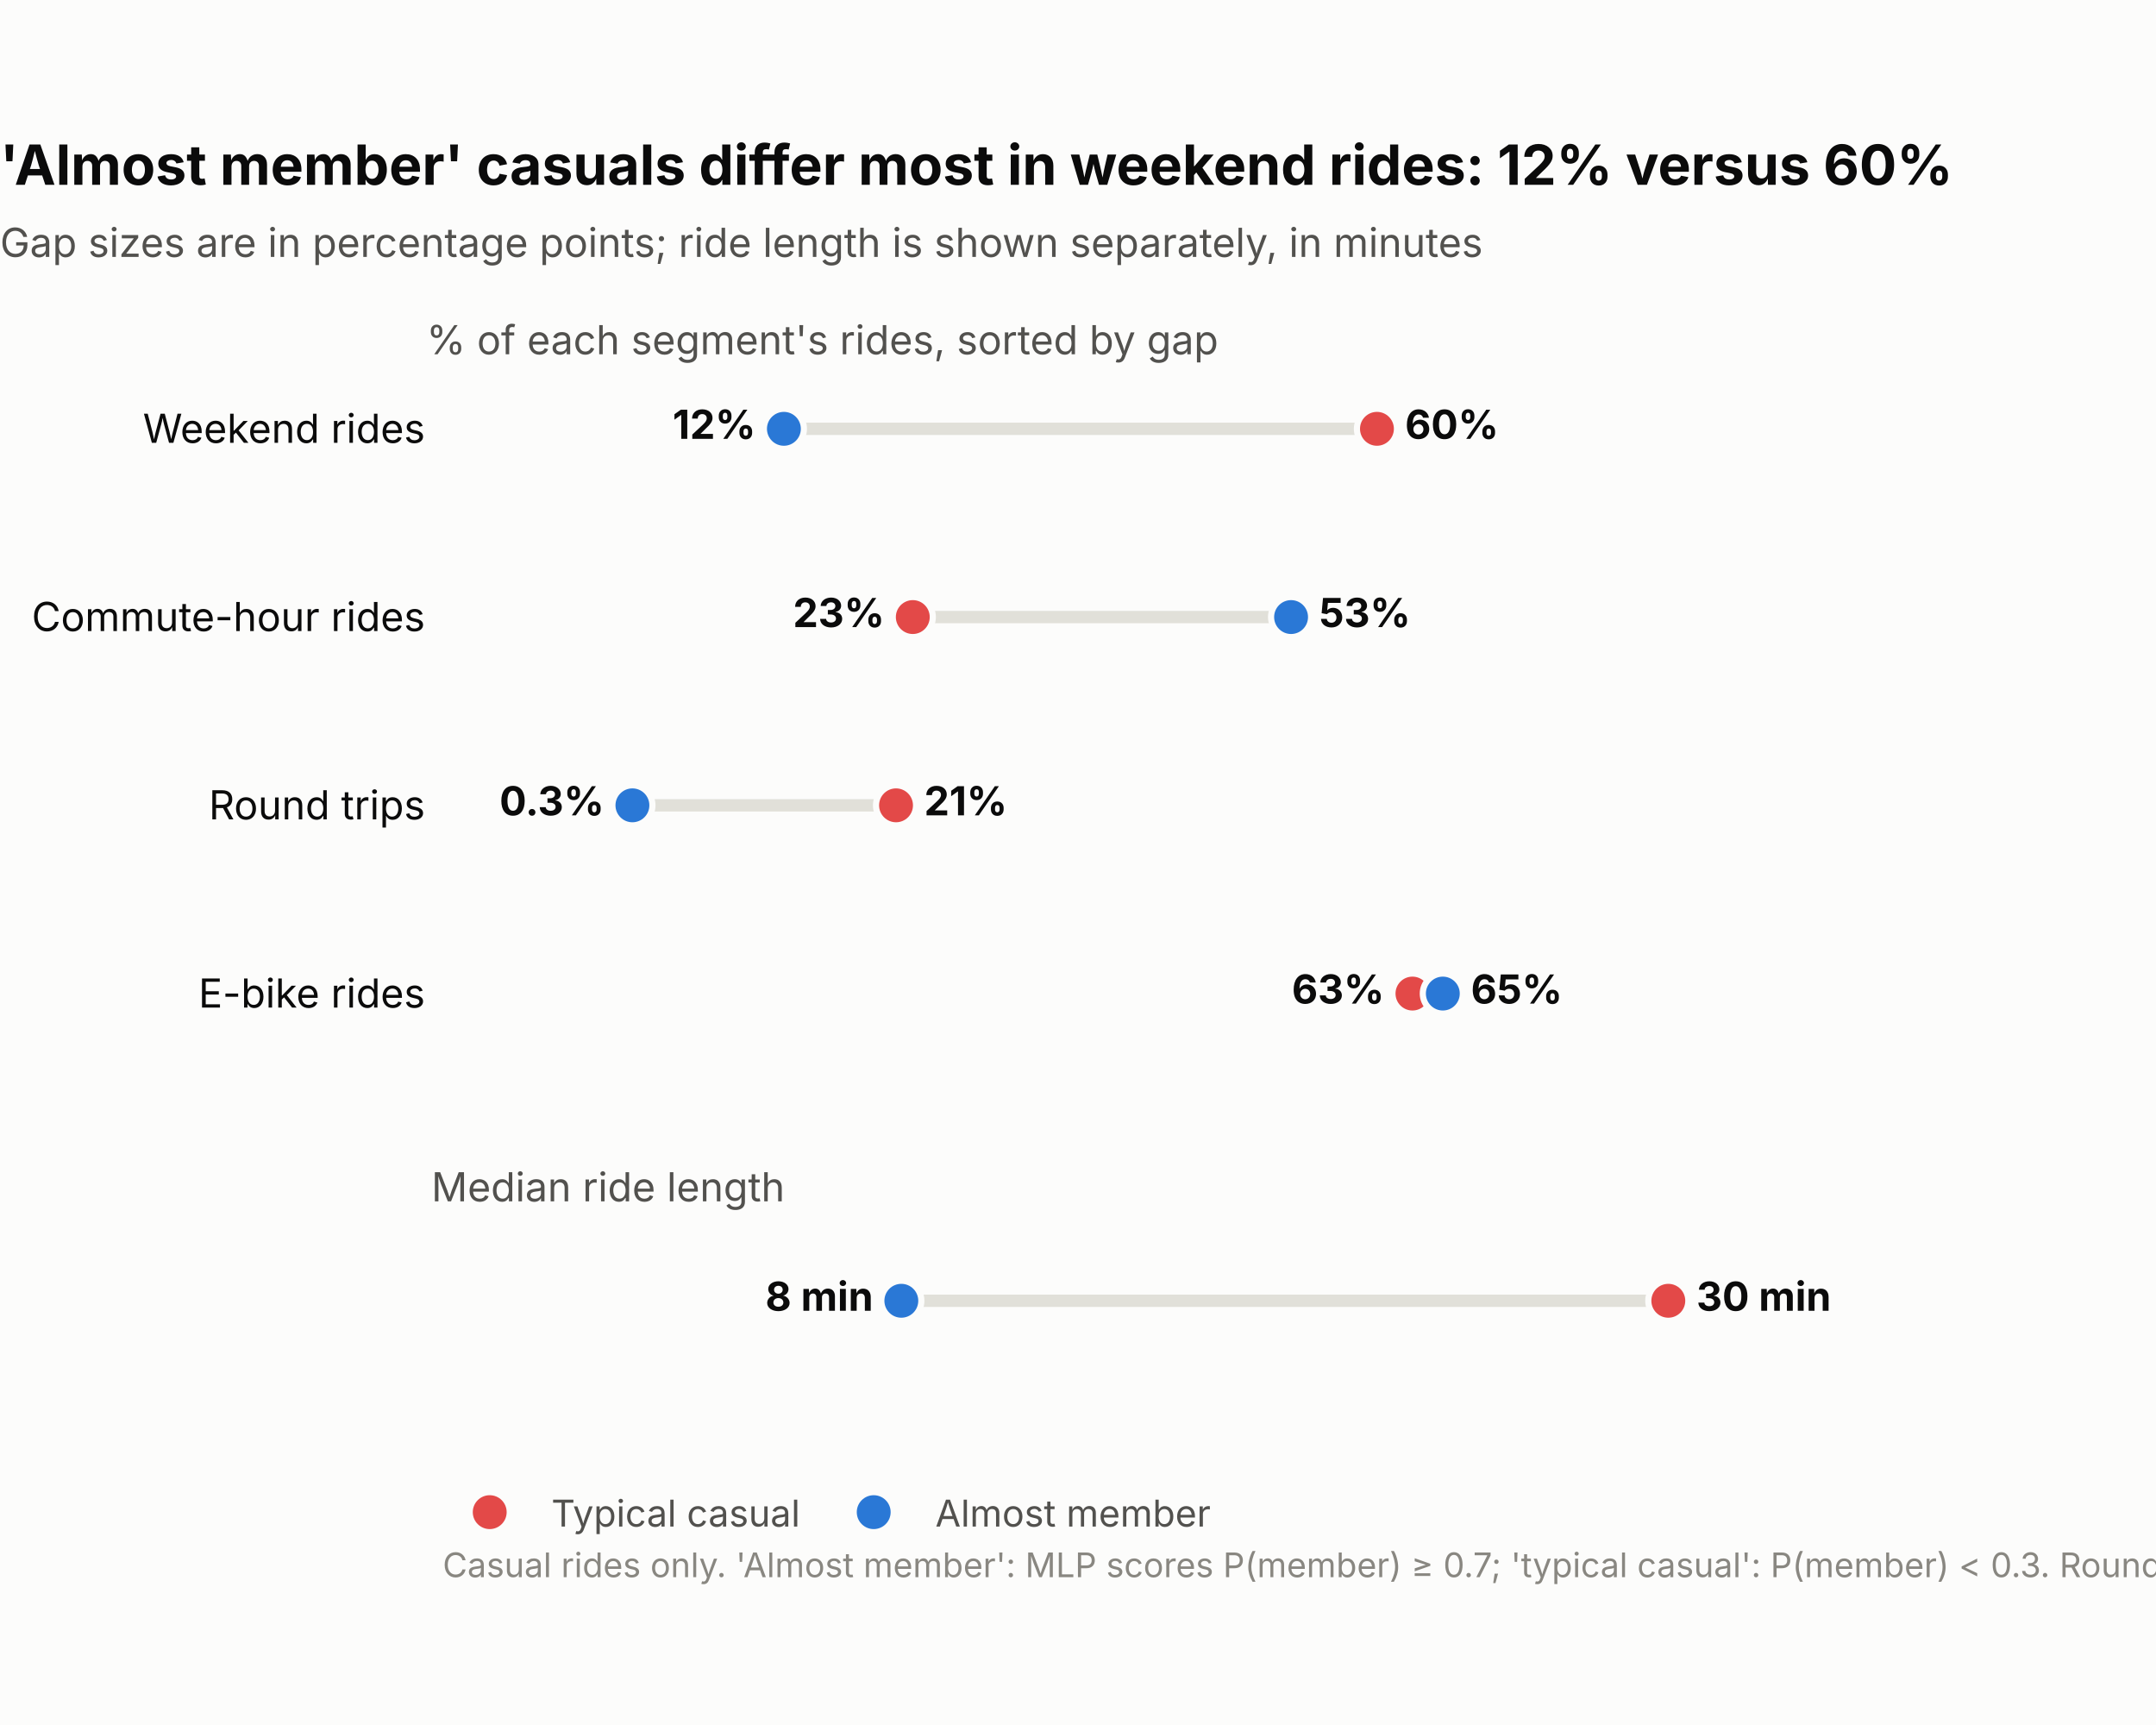
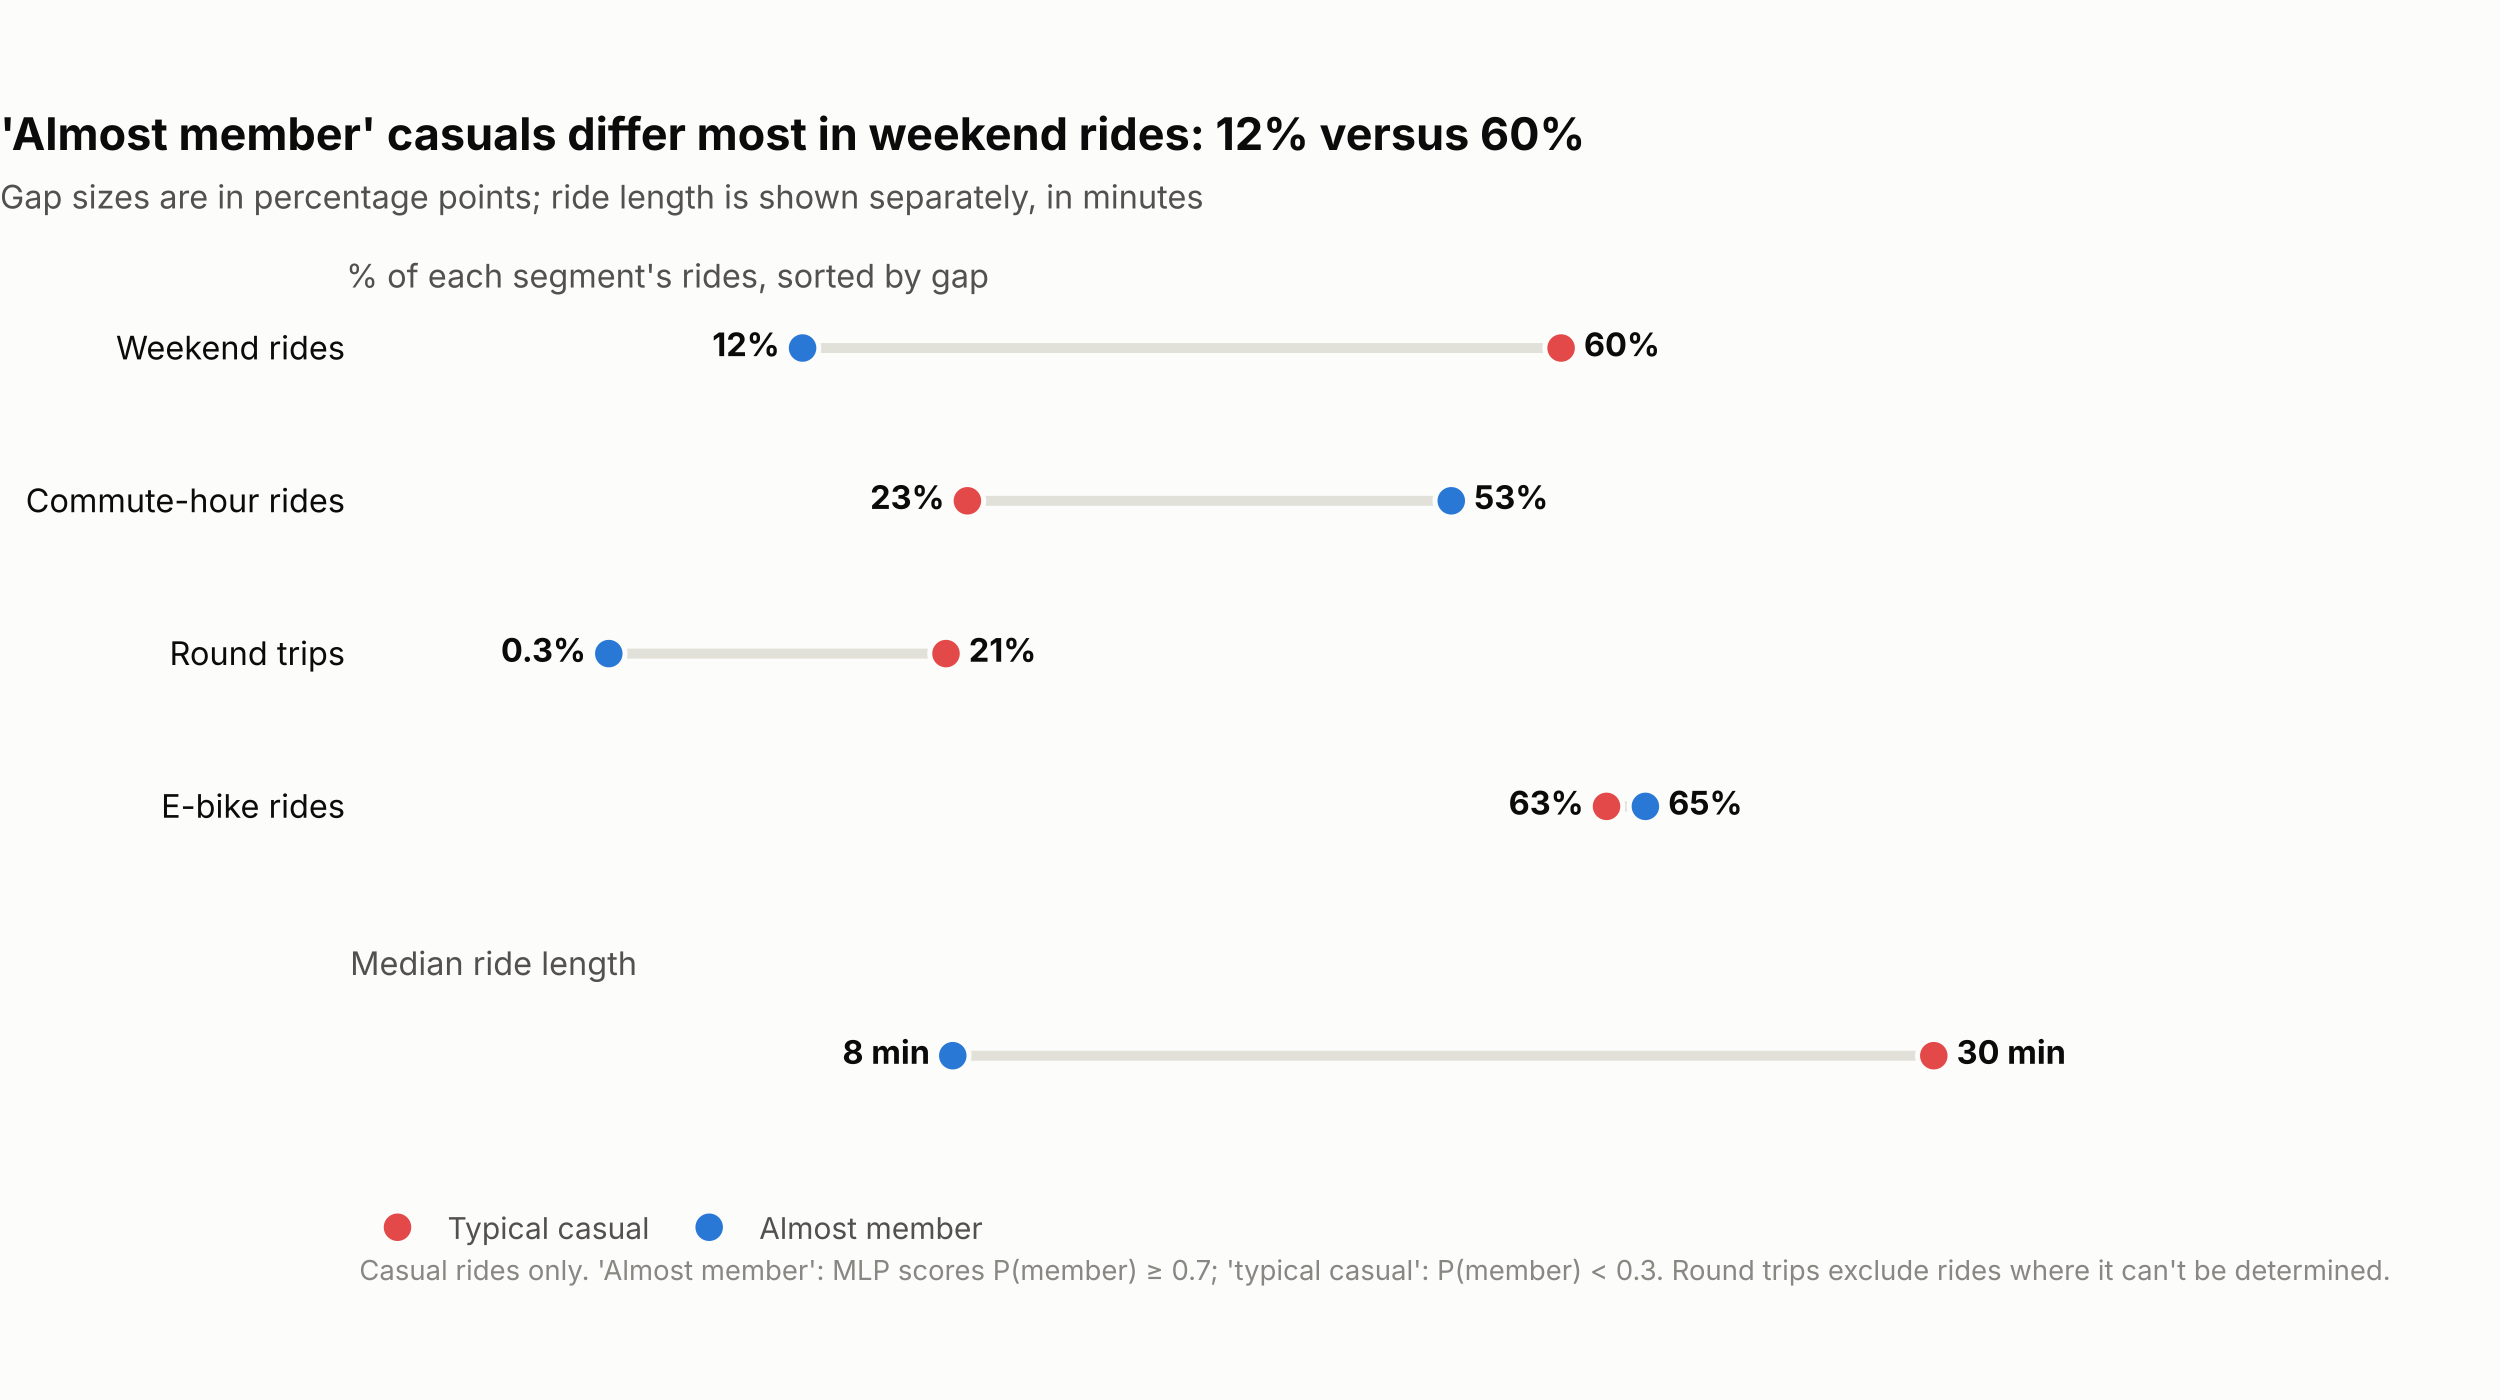
- <svg xmlns="http://www.w3.org/2000/svg" class="main-svg" width="700" height="560" style="" viewBox="0 0 700 560">
-   <rect x="0" y="0" width="700" height="560" style="fill: rgb(252, 252, 251); fill-opacity: 1;" />
-   <defs id="defs-f50c17">
+ <svg xmlns="http://www.w3.org/2000/svg" class="main-svg" width="1000" height="560" style="" viewBox="0 0 1000 560">
+   <rect x="0" y="0" width="1000" height="560" style="fill: rgb(252, 252, 251); fill-opacity: 1;" />
+   <defs id="defs-dace79">
    <g class="clips">
-       <clipPath id="clipf50c17xyplot" class="plotclip">
-         <rect width="521" height="221.76" />
-       </clipPath>
-       <clipPath id="clipf50c17x2y2plot" class="plotclip">
-         <rect width="521" height="55.44" />
-       </clipPath>
-       <clipPath class="axesclip" id="clipf50c17x">
-         <rect x="139" y="0" width="521" height="560" />
-       </clipPath>
-       <clipPath class="axesclip" id="clipf50c17y">
-         <rect x="0" y="120" width="700" height="221.76" />
-       </clipPath>
-       <clipPath class="axesclip" id="clipf50c17xy">
-         <rect x="139" y="120" width="521" height="221.76" />
-       </clipPath>
-       <clipPath class="axesclip" id="clipf50c17y2">
-         <rect x="0" y="394.56" width="700" height="55.44" />
-       </clipPath>
-       <clipPath class="axesclip" id="clipf50c17xy2">
-         <rect x="139" y="394.56" width="521" height="55.44" />
-       </clipPath>
-       <clipPath class="axesclip" id="clipf50c17x2">
-         <rect x="139" y="0" width="521" height="560" />
-       </clipPath>
-       <clipPath class="axesclip" id="clipf50c17x2y">
-         <rect x="139" y="120" width="521" height="221.76" />
-       </clipPath>
-       <clipPath class="axesclip" id="clipf50c17x2y2">
-         <rect x="139" y="394.56" width="521" height="55.44" />
+       <clipPath id="clipdace79xyplot" class="plotclip">
+         <rect width="821" height="221.76" />
+       </clipPath>
+       <clipPath id="clipdace79x2y2plot" class="plotclip">
+         <rect width="821" height="55.44" />
+       </clipPath>
+       <clipPath class="axesclip" id="clipdace79x">
+         <rect x="139" y="0" width="821" height="560" />
+       </clipPath>
+       <clipPath class="axesclip" id="clipdace79y">
+         <rect x="0" y="120" width="1000" height="221.76" />
+       </clipPath>
+       <clipPath class="axesclip" id="clipdace79xy">
+         <rect x="139" y="120" width="821" height="221.76" />
+       </clipPath>
+       <clipPath class="axesclip" id="clipdace79y2">
+         <rect x="0" y="394.56" width="1000" height="55.44" />
+       </clipPath>
+       <clipPath class="axesclip" id="clipdace79xy2">
+         <rect x="139" y="394.56" width="821" height="55.44" />
+       </clipPath>
+       <clipPath class="axesclip" id="clipdace79x2">
+         <rect x="139" y="0" width="821" height="560" />
+       </clipPath>
+       <clipPath class="axesclip" id="clipdace79x2y">
+         <rect x="139" y="120" width="821" height="221.76" />
+       </clipPath>
+       <clipPath class="axesclip" id="clipdace79x2y2">
+         <rect x="139" y="394.56" width="821" height="55.44" />
      </clipPath>
    </g>
    <g class="gradients" />
    <g class="patterns" />
  </defs>
  <g class="bglayer" />
  <g class="layer-below">
    <g class="imagelayer" />
    <g class="shapelayer" />
  </g>
  <g class="cartesianlayer">
    <g class="subplot xy">
      <g class="layer-subplot">
        <g class="shapelayer" />
        <g class="imagelayer" />
      </g>
      <g class="minor-gridlayer">
        <g class="x" />
        <g class="y" />
      </g>
      <g class="gridlayer">
        <g class="x" />
        <g class="y" />
      </g>
      <g class="zerolinelayer" />
      <g class="layer-between">
        <g class="shapelayer" />
        <g class="imagelayer" />
      </g>
      <path class="xlines-below" />
      <path class="ylines-below" />
      <g class="overlines-below" />
      <g class="xaxislayer-below" />
      <g class="yaxislayer-below" />
      <g class="overaxes-below" />
      <g class="overplot">
        <g class="xy" transform="translate(139,120)">
          <g class="scatterlayer mlayer">
-             <g class="trace scatter trace347a6c" style="stroke-miterlimit: 2; opacity: 1;">
-               <g class="fills" clip-path="url(#clipf50c17xyplot)" />
+             <g class="trace scatter trace149057" style="stroke-miterlimit: 2; opacity: 1;">
+               <g class="fills" clip-path="url(#clipdace79xyplot)" />
              <g class="errorbars" />
              <g class="lines">
-                 <path class="js-line" d="M329.45,202.55L319.59,202.55" clip-path="url(#clipf50c17xyplot)" style="vector-effect: none; fill: none; stroke: rgb(225, 224, 217); stroke-opacity: 1; stroke-width: 4px; opacity: 1;" />
-               </g>
-               <g class="points" clip-path="url(#clipf50c17xyplot)" />
-               <g class="text" clip-path="url(#clipf50c17xyplot)" />
-             </g>
-             <g class="trace scatter traceae94b0" style="stroke-miterlimit: 2; opacity: 1;">
-               <g class="fills" clip-path="url(#clipf50c17xyplot)" />
-               <g class="errorbars" />
-               <g class="lines" />
-               <g class="points">
-                 <path class="point" transform="translate(319.59,202.55)" d="M6.5,0A6.5,6.5 0 1,1 0,-6.5A6.5,6.5 0 0,1 6.5,0Z" style="opacity: 1; stroke-width: 2px; fill: rgb(227, 73, 72); fill-opacity: 1; stroke: rgb(252, 252, 251); stroke-opacity: 1;" />
+                 <path class="js-line" d="M519.16,202.55L503.61,202.55" clip-path="url(#clipdace79xyplot)" style="vector-effect: none; fill: none; stroke: rgb(225, 224, 217); stroke-opacity: 1; stroke-width: 4px; opacity: 1;" />
+               </g>
+               <g class="points" clip-path="url(#clipdace79xyplot)" />
+               <g class="text" clip-path="url(#clipdace79xyplot)" />
+             </g>
+             <g class="trace scatter trace0fa41a" style="stroke-miterlimit: 2; opacity: 1;">
+               <g class="fills" clip-path="url(#clipdace79xyplot)" />
+               <g class="errorbars" />
+               <g class="lines" />
+               <g class="points">
+                 <path class="point" transform="translate(503.61,202.55)" d="M6.5,0A6.5,6.5 0 1,1 0,-6.5A6.5,6.5 0 0,1 6.5,0Z" style="opacity: 1; stroke-width: 2px; fill: rgb(227, 73, 72); fill-opacity: 1; stroke: rgb(252, 252, 251); stroke-opacity: 1;" />
              </g>
              <g class="text">
                <g class="textpoint" transform="translate(-9.125,3.25)">
-                   <text x="319.59" y="202.55" text-anchor="end" style="font-family: system-ui, -apple-system, 'Segoe UI', sans-serif; font-size: 13px; fill: rgb(11, 11, 11); fill-opacity: 1; white-space: pre;">
+                   <text x="503.61" y="202.55" text-anchor="end" style="font-family: system-ui, -apple-system, 'Segoe UI', sans-serif; font-size: 13px; fill: rgb(11, 11, 11); fill-opacity: 1; white-space: pre;">
                    <tspan style="font-weight:bold">63%</tspan>
                  </text>
                </g>
              </g>
            </g>
-             <g class="trace scatter trace0c99fc" style="stroke-miterlimit: 2; opacity: 1;">
-               <g class="fills" clip-path="url(#clipf50c17xyplot)" />
-               <g class="errorbars" />
-               <g class="lines" />
-               <g class="points">
-                 <path class="point" transform="translate(329.45,202.55)" d="M6.5,0A6.5,6.5 0 1,1 0,-6.5A6.5,6.5 0 0,1 6.5,0Z" style="opacity: 1; stroke-width: 2px; fill: rgb(42, 120, 214); fill-opacity: 1; stroke: rgb(252, 252, 251); stroke-opacity: 1;" />
+             <g class="trace scatter traceb7796d" style="stroke-miterlimit: 2; opacity: 1;">
+               <g class="fills" clip-path="url(#clipdace79xyplot)" />
+               <g class="errorbars" />
+               <g class="lines" />
+               <g class="points">
+                 <path class="point" transform="translate(519.16,202.55)" d="M6.5,0A6.5,6.5 0 1,1 0,-6.5A6.5,6.5 0 0,1 6.5,0Z" style="opacity: 1; stroke-width: 2px; fill: rgb(42, 120, 214); fill-opacity: 1; stroke: rgb(252, 252, 251); stroke-opacity: 1;" />
              </g>
              <g class="text">
                <g class="textpoint" transform="translate(9.125,3.25)">
-                   <text x="329.45" y="202.55" text-anchor="start" style="font-family: system-ui, -apple-system, 'Segoe UI', sans-serif; font-size: 13px; fill: rgb(11, 11, 11); fill-opacity: 1; white-space: pre;">
+                   <text x="519.16" y="202.55" text-anchor="start" style="font-family: system-ui, -apple-system, 'Segoe UI', sans-serif; font-size: 13px; fill: rgb(11, 11, 11); fill-opacity: 1; white-space: pre;">
                    <tspan style="font-weight:bold">65%</tspan>
                  </text>
                </g>
              </g>
            </g>
-             <g class="trace scatter tracefd8206" style="stroke-miterlimit: 2; opacity: 1;">
-               <g class="fills" clip-path="url(#clipf50c17xyplot)" />
+             <g class="trace scatter trace6e3a8c" style="stroke-miterlimit: 2; opacity: 1;">
+               <g class="fills" clip-path="url(#clipdace79xyplot)" />
              <g class="errorbars" />
              <g class="lines">
-                 <path class="js-line" d="M66.33,141.44L151.92,141.44" clip-path="url(#clipf50c17xyplot)" style="vector-effect: none; fill: none; stroke: rgb(225, 224, 217); stroke-opacity: 1; stroke-width: 4px; opacity: 1;" />
-               </g>
-               <g class="points" clip-path="url(#clipf50c17xyplot)" />
-               <g class="text" clip-path="url(#clipf50c17xyplot)" />
-             </g>
-             <g class="trace scatter traceb967a9" style="stroke-miterlimit: 2; opacity: 1;">
-               <g class="fills" clip-path="url(#clipf50c17xyplot)" />
-               <g class="errorbars" />
-               <g class="lines" />
-               <g class="points">
-                 <path class="point" transform="translate(151.92,141.44)" d="M6.5,0A6.5,6.5 0 1,1 0,-6.5A6.5,6.5 0 0,1 6.5,0Z" style="opacity: 1; stroke-width: 2px; fill: rgb(227, 73, 72); fill-opacity: 1; stroke: rgb(252, 252, 251); stroke-opacity: 1;" />
+                 <path class="js-line" d="M104.52,141.44L239.4,141.44" clip-path="url(#clipdace79xyplot)" style="vector-effect: none; fill: none; stroke: rgb(225, 224, 217); stroke-opacity: 1; stroke-width: 4px; opacity: 1;" />
+               </g>
+               <g class="points" clip-path="url(#clipdace79xyplot)" />
+               <g class="text" clip-path="url(#clipdace79xyplot)" />
+             </g>
+             <g class="trace scatter traceddc9f2" style="stroke-miterlimit: 2; opacity: 1;">
+               <g class="fills" clip-path="url(#clipdace79xyplot)" />
+               <g class="errorbars" />
+               <g class="lines" />
+               <g class="points">
+                 <path class="point" transform="translate(239.4,141.44)" d="M6.5,0A6.5,6.5 0 1,1 0,-6.5A6.5,6.5 0 0,1 6.5,0Z" style="opacity: 1; stroke-width: 2px; fill: rgb(227, 73, 72); fill-opacity: 1; stroke: rgb(252, 252, 251); stroke-opacity: 1;" />
              </g>
              <g class="text">
                <g class="textpoint" transform="translate(9.125,3.25)">
-                   <text x="151.92" y="141.44" text-anchor="start" style="font-family: system-ui, -apple-system, 'Segoe UI', sans-serif; font-size: 13px; fill: rgb(11, 11, 11); fill-opacity: 1; white-space: pre;">
+                   <text x="239.4" y="141.44" text-anchor="start" style="font-family: system-ui, -apple-system, 'Segoe UI', sans-serif; font-size: 13px; fill: rgb(11, 11, 11); fill-opacity: 1; white-space: pre;">
                    <tspan style="font-weight:bold">21%</tspan>
                  </text>
                </g>
              </g>
            </g>
-             <g class="trace scatter tracecd2cd3" style="stroke-miterlimit: 2; opacity: 1;">
-               <g class="fills" clip-path="url(#clipf50c17xyplot)" />
-               <g class="errorbars" />
-               <g class="lines" />
-               <g class="points">
-                 <path class="point" transform="translate(66.33,141.44)" d="M6.5,0A6.5,6.5 0 1,1 0,-6.5A6.5,6.5 0 0,1 6.5,0Z" style="opacity: 1; stroke-width: 2px; fill: rgb(42, 120, 214); fill-opacity: 1; stroke: rgb(252, 252, 251); stroke-opacity: 1;" />
+             <g class="trace scatter trace564d1c" style="stroke-miterlimit: 2; opacity: 1;">
+               <g class="fills" clip-path="url(#clipdace79xyplot)" />
+               <g class="errorbars" />
+               <g class="lines" />
+               <g class="points">
+                 <path class="point" transform="translate(104.52,141.44)" d="M6.5,0A6.5,6.5 0 1,1 0,-6.5A6.5,6.5 0 0,1 6.5,0Z" style="opacity: 1; stroke-width: 2px; fill: rgb(42, 120, 214); fill-opacity: 1; stroke: rgb(252, 252, 251); stroke-opacity: 1;" />
              </g>
              <g class="text">
                <g class="textpoint" transform="translate(-9.125,3.25)">
-                   <text x="66.33" y="141.44" text-anchor="end" style="font-family: system-ui, -apple-system, 'Segoe UI', sans-serif; font-size: 13px; fill: rgb(11, 11, 11); fill-opacity: 1; white-space: pre;">
+                   <text x="104.52" y="141.44" text-anchor="end" style="font-family: system-ui, -apple-system, 'Segoe UI', sans-serif; font-size: 13px; fill: rgb(11, 11, 11); fill-opacity: 1; white-space: pre;">
                    <tspan style="font-weight:bold">0.3%</tspan>
                  </text>
                </g>
              </g>
            </g>
-             <g class="trace scatter traceaa12ec" style="stroke-miterlimit: 2; opacity: 1;">
-               <g class="fills" clip-path="url(#clipf50c17xyplot)" />
+             <g class="trace scatter trace5e5ac2" style="stroke-miterlimit: 2; opacity: 1;">
+               <g class="fills" clip-path="url(#clipdace79xyplot)" />
              <g class="errorbars" />
              <g class="lines">
-                 <path class="js-line" d="M280.18,80.32L157.36,80.32" clip-path="url(#clipf50c17xyplot)" style="vector-effect: none; fill: none; stroke: rgb(225, 224, 217); stroke-opacity: 1; stroke-width: 4px; opacity: 1;" />
-               </g>
-               <g class="points" clip-path="url(#clipf50c17xyplot)" />
-               <g class="text" clip-path="url(#clipf50c17xyplot)" />
-             </g>
-             <g class="trace scatter tracec707fb" style="stroke-miterlimit: 2; opacity: 1;">
-               <g class="fills" clip-path="url(#clipf50c17xyplot)" />
-               <g class="errorbars" />
-               <g class="lines" />
-               <g class="points">
-                 <path class="point" transform="translate(157.36,80.32)" d="M6.5,0A6.5,6.5 0 1,1 0,-6.5A6.5,6.5 0 0,1 6.5,0Z" style="opacity: 1; stroke-width: 2px; fill: rgb(227, 73, 72); fill-opacity: 1; stroke: rgb(252, 252, 251); stroke-opacity: 1;" />
+                 <path class="js-line" d="M441.51,80.32L247.96,80.32" clip-path="url(#clipdace79xyplot)" style="vector-effect: none; fill: none; stroke: rgb(225, 224, 217); stroke-opacity: 1; stroke-width: 4px; opacity: 1;" />
+               </g>
+               <g class="points" clip-path="url(#clipdace79xyplot)" />
+               <g class="text" clip-path="url(#clipdace79xyplot)" />
+             </g>
+             <g class="trace scatter trace01863b" style="stroke-miterlimit: 2; opacity: 1;">
+               <g class="fills" clip-path="url(#clipdace79xyplot)" />
+               <g class="errorbars" />
+               <g class="lines" />
+               <g class="points">
+                 <path class="point" transform="translate(247.96,80.32)" d="M6.5,0A6.5,6.5 0 1,1 0,-6.5A6.5,6.5 0 0,1 6.5,0Z" style="opacity: 1; stroke-width: 2px; fill: rgb(227, 73, 72); fill-opacity: 1; stroke: rgb(252, 252, 251); stroke-opacity: 1;" />
              </g>
              <g class="text">
                <g class="textpoint" transform="translate(-9.125,3.25)">
-                   <text x="157.36" y="80.32" text-anchor="end" style="font-family: system-ui, -apple-system, 'Segoe UI', sans-serif; font-size: 13px; fill: rgb(11, 11, 11); fill-opacity: 1; white-space: pre;">
+                   <text x="247.96" y="80.32" text-anchor="end" style="font-family: system-ui, -apple-system, 'Segoe UI', sans-serif; font-size: 13px; fill: rgb(11, 11, 11); fill-opacity: 1; white-space: pre;">
                    <tspan style="font-weight:bold">23%</tspan>
                  </text>
                </g>
              </g>
            </g>
-             <g class="trace scatter tracec95fa1" style="stroke-miterlimit: 2; opacity: 1;">
-               <g class="fills" clip-path="url(#clipf50c17xyplot)" />
-               <g class="errorbars" />
-               <g class="lines" />
-               <g class="points">
-                 <path class="point" transform="translate(280.18,80.32)" d="M6.5,0A6.5,6.5 0 1,1 0,-6.5A6.5,6.5 0 0,1 6.5,0Z" style="opacity: 1; stroke-width: 2px; fill: rgb(42, 120, 214); fill-opacity: 1; stroke: rgb(252, 252, 251); stroke-opacity: 1;" />
+             <g class="trace scatter tracecf6e8a" style="stroke-miterlimit: 2; opacity: 1;">
+               <g class="fills" clip-path="url(#clipdace79xyplot)" />
+               <g class="errorbars" />
+               <g class="lines" />
+               <g class="points">
+                 <path class="point" transform="translate(441.51,80.32)" d="M6.5,0A6.5,6.5 0 1,1 0,-6.5A6.5,6.5 0 0,1 6.5,0Z" style="opacity: 1; stroke-width: 2px; fill: rgb(42, 120, 214); fill-opacity: 1; stroke: rgb(252, 252, 251); stroke-opacity: 1;" />
              </g>
              <g class="text">
                <g class="textpoint" transform="translate(9.125,3.25)">
-                   <text x="280.18" y="80.32" text-anchor="start" style="font-family: system-ui, -apple-system, 'Segoe UI', sans-serif; font-size: 13px; fill: rgb(11, 11, 11); fill-opacity: 1; white-space: pre;">
+                   <text x="441.51" y="80.32" text-anchor="start" style="font-family: system-ui, -apple-system, 'Segoe UI', sans-serif; font-size: 13px; fill: rgb(11, 11, 11); fill-opacity: 1; white-space: pre;">
                    <tspan style="font-weight:bold">53%</tspan>
                  </text>
                </g>
              </g>
            </g>
-             <g class="trace scatter trace3632c2" style="stroke-miterlimit: 2; opacity: 1;">
-               <g class="fills" clip-path="url(#clipf50c17xyplot)" />
+             <g class="trace scatter tracea957b6" style="stroke-miterlimit: 2; opacity: 1;">
+               <g class="fills" clip-path="url(#clipdace79xyplot)" />
              <g class="errorbars" />
              <g class="lines">
-                 <path class="js-line" d="M115.51,19.21L308.06,19.21" clip-path="url(#clipf50c17xyplot)" style="vector-effect: none; fill: none; stroke: rgb(225, 224, 217); stroke-opacity: 1; stroke-width: 4px; opacity: 1;" />
-               </g>
-               <g class="points" clip-path="url(#clipf50c17xyplot)" />
-               <g class="text" clip-path="url(#clipf50c17xyplot)" />
-             </g>
-             <g class="trace scatter traceb3353a" style="stroke-miterlimit: 2; opacity: 1;">
-               <g class="fills" clip-path="url(#clipf50c17xyplot)" />
-               <g class="errorbars" />
-               <g class="lines" />
-               <g class="points">
-                 <path class="point" transform="translate(308.06,19.21)" d="M6.5,0A6.5,6.5 0 1,1 0,-6.5A6.5,6.5 0 0,1 6.5,0Z" style="opacity: 1; stroke-width: 2px; fill: rgb(227, 73, 72); fill-opacity: 1; stroke: rgb(252, 252, 251); stroke-opacity: 1;" />
+                 <path class="js-line" d="M182.03,19.21L485.44,19.21" clip-path="url(#clipdace79xyplot)" style="vector-effect: none; fill: none; stroke: rgb(225, 224, 217); stroke-opacity: 1; stroke-width: 4px; opacity: 1;" />
+               </g>
+               <g class="points" clip-path="url(#clipdace79xyplot)" />
+               <g class="text" clip-path="url(#clipdace79xyplot)" />
+             </g>
+             <g class="trace scatter trace3f000b" style="stroke-miterlimit: 2; opacity: 1;">
+               <g class="fills" clip-path="url(#clipdace79xyplot)" />
+               <g class="errorbars" />
+               <g class="lines" />
+               <g class="points">
+                 <path class="point" transform="translate(485.44,19.21)" d="M6.5,0A6.5,6.5 0 1,1 0,-6.5A6.5,6.5 0 0,1 6.5,0Z" style="opacity: 1; stroke-width: 2px; fill: rgb(227, 73, 72); fill-opacity: 1; stroke: rgb(252, 252, 251); stroke-opacity: 1;" />
              </g>
              <g class="text">
                <g class="textpoint" transform="translate(9.125,3.25)">
-                   <text x="308.06" y="19.21" text-anchor="start" style="font-family: system-ui, -apple-system, 'Segoe UI', sans-serif; font-size: 13px; fill: rgb(11, 11, 11); fill-opacity: 1; white-space: pre;">
+                   <text x="485.44" y="19.21" text-anchor="start" style="font-family: system-ui, -apple-system, 'Segoe UI', sans-serif; font-size: 13px; fill: rgb(11, 11, 11); fill-opacity: 1; white-space: pre;">
                    <tspan style="font-weight:bold">60%</tspan>
                  </text>
                </g>
              </g>
            </g>
-             <g class="trace scatter trace1d9659" style="stroke-miterlimit: 2; opacity: 1;">
-               <g class="fills" clip-path="url(#clipf50c17xyplot)" />
-               <g class="errorbars" />
-               <g class="lines" />
-               <g class="points">
-                 <path class="point" transform="translate(115.51,19.21)" d="M6.5,0A6.5,6.5 0 1,1 0,-6.5A6.5,6.5 0 0,1 6.5,0Z" style="opacity: 1; stroke-width: 2px; fill: rgb(42, 120, 214); fill-opacity: 1; stroke: rgb(252, 252, 251); stroke-opacity: 1;" />
+             <g class="trace scatter trace3c411a" style="stroke-miterlimit: 2; opacity: 1;">
+               <g class="fills" clip-path="url(#clipdace79xyplot)" />
+               <g class="errorbars" />
+               <g class="lines" />
+               <g class="points">
+                 <path class="point" transform="translate(182.03,19.21)" d="M6.5,0A6.5,6.5 0 1,1 0,-6.5A6.5,6.5 0 0,1 6.5,0Z" style="opacity: 1; stroke-width: 2px; fill: rgb(42, 120, 214); fill-opacity: 1; stroke: rgb(252, 252, 251); stroke-opacity: 1;" />
              </g>
              <g class="text">
                <g class="textpoint" transform="translate(-9.125,3.25)">
-                   <text x="115.51" y="19.21" text-anchor="end" style="font-family: system-ui, -apple-system, 'Segoe UI', sans-serif; font-size: 13px; fill: rgb(11, 11, 11); fill-opacity: 1; white-space: pre;">
+                   <text x="182.03" y="19.21" text-anchor="end" style="font-family: system-ui, -apple-system, 'Segoe UI', sans-serif; font-size: 13px; fill: rgb(11, 11, 11); fill-opacity: 1; white-space: pre;">
                    <tspan style="font-weight:bold">12%</tspan>
                  </text>
                </g>
              </g>
            </g>
          </g>
        </g>
      </g>
      <g class="zerolinelayer-above" />
      <path class="xlines-above crisp" d="M0,0" style="fill: none;" />
      <path class="ylines-above crisp" d="M0,0" style="fill: none;" />
      <g class="overlines-above" />
      <g class="xaxislayer-above" />
      <g class="yaxislayer-above">
        <g class="ytick">
          <text text-anchor="end" x="138" y="4.55" transform="translate(0,322.55)" style="font-family: system-ui, -apple-system, 'Segoe UI', sans-serif; font-size: 13px; fill: rgb(11, 11, 11); fill-opacity: 1; white-space: pre;">E-bike rides</text>
        </g>
        <g class="ytick">
          <text text-anchor="end" x="138" y="4.55" transform="translate(0,261.44)" style="font-family: system-ui, -apple-system, 'Segoe UI', sans-serif; font-size: 13px; fill: rgb(11, 11, 11); fill-opacity: 1; white-space: pre;">Round trips</text>
        </g>
        <g class="ytick">
          <text text-anchor="end" x="138" y="4.55" transform="translate(0,200.32)" style="font-family: system-ui, -apple-system, 'Segoe UI', sans-serif; font-size: 13px; fill: rgb(11, 11, 11); fill-opacity: 1; white-space: pre;">Commute-hour rides</text>
        </g>
        <g class="ytick">
          <text text-anchor="end" x="138" y="4.55" transform="translate(0,139.21)" style="font-family: system-ui, -apple-system, 'Segoe UI', sans-serif; font-size: 13px; fill: rgb(11, 11, 11); fill-opacity: 1; white-space: pre;">Weekend rides</text>
        </g>
      </g>
      <g class="overaxes-above" />
    </g>
    <g class="subplot x2y2">
      <g class="layer-subplot">
        <g class="shapelayer" />
        <g class="imagelayer" />
      </g>
      <g class="minor-gridlayer">
        <g class="x2" />
        <g class="y2" />
      </g>
      <g class="gridlayer">
        <g class="x2" />
        <g class="y2" />
      </g>
      <g class="zerolinelayer" />
      <g class="layer-between">
        <g class="shapelayer" />
        <g class="imagelayer" />
      </g>
      <path class="xlines-below" />
      <path class="ylines-below" />
      <g class="overlines-below" />
      <g class="xaxislayer-below" />
      <g class="yaxislayer-below" />
      <g class="overaxes-below" />
      <g class="overplot">
        <g class="x2y2" transform="translate(139,394.56)">
          <g class="scatterlayer mlayer">
-             <g class="trace scatter traceb7fc4d" style="stroke-miterlimit: 2; opacity: 1;">
-               <g class="fills" clip-path="url(#clipf50c17x2y2plot)" />
+             <g class="trace scatter trace0d6701" style="stroke-miterlimit: 2; opacity: 1;">
+               <g class="fills" clip-path="url(#clipdace79x2y2plot)" />
              <g class="errorbars" />
              <g class="lines">
-                 <path class="js-line" d="M153.64,27.72L402.66,27.72" clip-path="url(#clipf50c17x2y2plot)" style="vector-effect: none; fill: none; stroke: rgb(225, 224, 217); stroke-opacity: 1; stroke-width: 4px; opacity: 1;" />
-               </g>
-               <g class="points" clip-path="url(#clipf50c17x2y2plot)" />
-               <g class="text" clip-path="url(#clipf50c17x2y2plot)" />
-             </g>
-             <g class="trace scatter trace87d74e" style="stroke-miterlimit: 2; opacity: 1;">
-               <g class="fills" clip-path="url(#clipf50c17x2y2plot)" />
-               <g class="errorbars" />
-               <g class="lines" />
-               <g class="points">
-                 <path class="point" transform="translate(402.66,27.72)" d="M6.5,0A6.5,6.5 0 1,1 0,-6.5A6.5,6.5 0 0,1 6.5,0Z" style="opacity: 1; stroke-width: 2px; fill: rgb(227, 73, 72); fill-opacity: 1; stroke: rgb(252, 252, 251); stroke-opacity: 1;" />
+                 <path class="js-line" d="M242.11,27.72L634.52,27.72" clip-path="url(#clipdace79x2y2plot)" style="vector-effect: none; fill: none; stroke: rgb(225, 224, 217); stroke-opacity: 1; stroke-width: 4px; opacity: 1;" />
+               </g>
+               <g class="points" clip-path="url(#clipdace79x2y2plot)" />
+               <g class="text" clip-path="url(#clipdace79x2y2plot)" />
+             </g>
+             <g class="trace scatter trace1dce54" style="stroke-miterlimit: 2; opacity: 1;">
+               <g class="fills" clip-path="url(#clipdace79x2y2plot)" />
+               <g class="errorbars" />
+               <g class="lines" />
+               <g class="points">
+                 <path class="point" transform="translate(634.52,27.72)" d="M6.5,0A6.5,6.5 0 1,1 0,-6.5A6.5,6.5 0 0,1 6.5,0Z" style="opacity: 1; stroke-width: 2px; fill: rgb(227, 73, 72); fill-opacity: 1; stroke: rgb(252, 252, 251); stroke-opacity: 1;" />
              </g>
              <g class="text">
                <g class="textpoint" transform="translate(9.125,3.25)">
-                   <text x="402.66" y="27.72" text-anchor="start" style="font-family: system-ui, -apple-system, 'Segoe UI', sans-serif; font-size: 13px; fill: rgb(11, 11, 11); fill-opacity: 1; white-space: pre;">
+                   <text x="634.52" y="27.72" text-anchor="start" style="font-family: system-ui, -apple-system, 'Segoe UI', sans-serif; font-size: 13px; fill: rgb(11, 11, 11); fill-opacity: 1; white-space: pre;">
                    <tspan style="font-weight:bold">30 min</tspan>
                  </text>
                </g>
              </g>
            </g>
-             <g class="trace scatter trace76282a" style="stroke-miterlimit: 2; opacity: 1;">
-               <g class="fills" clip-path="url(#clipf50c17x2y2plot)" />
-               <g class="errorbars" />
-               <g class="lines" />
-               <g class="points">
-                 <path class="point" transform="translate(153.64,27.72)" d="M6.5,0A6.5,6.5 0 1,1 0,-6.5A6.5,6.5 0 0,1 6.5,0Z" style="opacity: 1; stroke-width: 2px; fill: rgb(42, 120, 214); fill-opacity: 1; stroke: rgb(252, 252, 251); stroke-opacity: 1;" />
+             <g class="trace scatter trace526189" style="stroke-miterlimit: 2; opacity: 1;">
+               <g class="fills" clip-path="url(#clipdace79x2y2plot)" />
+               <g class="errorbars" />
+               <g class="lines" />
+               <g class="points">
+                 <path class="point" transform="translate(242.11,27.72)" d="M6.5,0A6.5,6.5 0 1,1 0,-6.5A6.5,6.5 0 0,1 6.5,0Z" style="opacity: 1; stroke-width: 2px; fill: rgb(42, 120, 214); fill-opacity: 1; stroke: rgb(252, 252, 251); stroke-opacity: 1;" />
              </g>
              <g class="text">
                <g class="textpoint" transform="translate(-9.125,3.25)">
-                   <text x="153.64" y="27.72" text-anchor="end" style="font-family: system-ui, -apple-system, 'Segoe UI', sans-serif; font-size: 13px; fill: rgb(11, 11, 11); fill-opacity: 1; white-space: pre;">
+                   <text x="242.11" y="27.72" text-anchor="end" style="font-family: system-ui, -apple-system, 'Segoe UI', sans-serif; font-size: 13px; fill: rgb(11, 11, 11); fill-opacity: 1; white-space: pre;">
                    <tspan style="font-weight:bold">8 min</tspan>
                  </text>
                </g>
              </g>
            </g>
          </g>
        </g>
      </g>
      <g class="zerolinelayer-above" />
      <path class="xlines-above crisp" d="M0,0" style="fill: none;" />
      <path class="ylines-above crisp" d="M0,0" style="fill: none;" />
      <g class="overlines-above" />
      <g class="xaxislayer-above" />
      <g class="yaxislayer-above" />
      <g class="overaxes-above" />
    </g>
  </g>
  <g class="polarlayer" />
  <g class="smithlayer" />
  <g class="ternarylayer" />
  <g class="geolayer" />
  <g class="funnelarealayer" />
  <g class="pielayer" />
  <g class="iciclelayer" />
  <g class="treemaplayer" />
  <g class="sunburstlayer" />
  <g class="glimages" />
-   <defs id="topdefs-f50c17">
+   <defs id="topdefs-dace79">
    <g class="clips" />
-     <clipPath id="legendf50c17">
+     <clipPath id="legenddace79">
      <rect width="259" height="29" x="0" y="0" />
    </clipPath>
  </defs>
  <g class="layer-above">
    <g class="imagelayer" />
    <g class="shapelayer" />
  </g>
  <g class="infolayer">
    <g class="legend" pointer-events="all" transform="translate(139,476.4)">
      <rect class="bg" shape-rendering="crispEdges" style="stroke: rgb(68, 68, 68); stroke-opacity: 1; fill: rgb(252, 252, 251); fill-opacity: 1; stroke-width: 0px;" width="259" height="29" x="0" y="0" />
-       <g class="scrollbox" transform="" clip-path="url(#legendf50c17)">
+       <g class="scrollbox" transform="" clip-path="url(#legenddace79)">
        <g class="groups" transform="">
          <g class="traces" transform="translate(0,14.5)" style="opacity: 1;">
            <text class="legendtext" text-anchor="start" x="40" y="4.68" style="font-family: system-ui, -apple-system, 'Segoe UI', sans-serif; font-size: 12px; fill: rgb(82, 81, 78); fill-opacity: 1; white-space: pre;">Typical casual</text>
            <g class="layers" style="opacity: 1;">
              <g class="legendfill" />
              <g class="legendlines" />
              <g class="legendsymbols">
                <g class="legendpoints">
                  <path class="scatterpts" transform="translate(20,0)" d="M6.5,0A6.5,6.5 0 1,1 0,-6.5A6.5,6.5 0 0,1 6.5,0Z" style="opacity: 1; stroke-width: 2px; fill: rgb(227, 73, 72); fill-opacity: 1; stroke: rgb(252, 252, 251); stroke-opacity: 1;" />
                </g>
              </g>
            </g>
            <rect class="legendtoggle" x="0" y="-9.5" width="122.172" height="19" style="fill: rgb(0, 0, 0); fill-opacity: 0;" />
          </g>
        </g>
        <g class="groups" transform="translate(124.6719,0)">
          <g class="traces" transform="translate(0,14.5)" style="opacity: 1;">
            <text class="legendtext" text-anchor="start" x="40" y="4.68" style="font-family: system-ui, -apple-system, 'Segoe UI', sans-serif; font-size: 12px; fill: rgb(82, 81, 78); fill-opacity: 1; white-space: pre;">Almost member</text>
            <g class="layers" style="opacity: 1;">
              <g class="legendfill" />
              <g class="legendlines" />
              <g class="legendsymbols">
                <g class="legendpoints">
                  <path class="scatterpts" transform="translate(20,0)" d="M6.5,0A6.5,6.5 0 1,1 0,-6.5A6.5,6.5 0 0,1 6.5,0Z" style="opacity: 1; stroke-width: 2px; fill: rgb(42, 120, 214); fill-opacity: 1; stroke: rgb(252, 252, 251); stroke-opacity: 1;" />
                </g>
              </g>
            </g>
            <rect class="legendtoggle" x="0" y="-9.5" width="131.656" height="19" style="fill: rgb(0, 0, 0); fill-opacity: 0;" />
          </g>
        </g>
      </g>
      <rect class="scrollbar" rx="20" ry="3" width="0" height="0" style="fill: rgb(128, 139, 164); fill-opacity: 1;" x="0" y="0" />
    </g>
    <g class="g-gtitle">
      <text class="gtitle" x="0" y="60" text-anchor="start" dy="0em" style="opacity: 1; font-family: system-ui, -apple-system, 'Segoe UI', sans-serif; font-size: 18px; fill: rgb(11, 11, 11); fill-opacity: 1; white-space: pre;">
        <tspan class="line" dy="0em" x="0" y="60">
          <tspan style="font-weight:bold">'Almost member' casuals differ most in weekend rides: 12% versus 60%</tspan>
        </tspan>
        <tspan class="line" dy="1.3em" x="0" y="60">
          <tspan style="font-size:13px; fill:#52514e">Gap sizes are in percentage points; ride length is shown separately, in minutes</tspan>
        </tspan>
      </text>
    </g>
    <g class="g-ytitle" />
    <g class="annotation" data-index="0" style="opacity: 1;">
      <g class="annotation-text-g" transform="rotate(0,267,110)">
        <g class="cursor-pointer" transform="translate(139,100)">
          <rect class="bg" x="0.5" y="0.5" width="255" height="19" style="stroke-width: 1px; stroke: rgb(0, 0, 0); stroke-opacity: 0; fill: rgb(0, 0, 0); fill-opacity: 0;" />
          <text class="annotation-text" text-anchor="middle" x="128.008" y="15" style="font-family: system-ui, -apple-system, 'Segoe UI', sans-serif; font-size: 13px; fill: rgb(82, 81, 78); fill-opacity: 1; white-space: pre;">% of each segment's rides, sorted by gap</text>
        </g>
      </g>
    </g>
    <g class="annotation" data-index="1" style="opacity: 1;">
      <g class="annotation-text-g" transform="rotate(0,197.5,384.56)">
        <g class="cursor-pointer" transform="translate(139,375)">
          <rect class="bg" x="0.5" y="0.5" width="116" height="19" style="stroke-width: 1px; stroke: rgb(0, 0, 0); stroke-opacity: 0; fill: rgb(0, 0, 0); fill-opacity: 0;" />
          <text class="annotation-text" text-anchor="middle" x="58.43" y="15" style="font-family: system-ui, -apple-system, 'Segoe UI', sans-serif; font-size: 13px; fill: rgb(82, 81, 78); fill-opacity: 1; white-space: pre;">Median ride length</text>
        </g>
      </g>
    </g>
    <g class="annotation" data-index="2" style="opacity: 1;">
      <g class="annotation-text-g" transform="rotate(0,550,507.5)">
        <g class="cursor-pointer" transform="translate(139,499)">
          <rect class="bg" x="0.5" y="0.5" width="821" height="16" style="stroke-width: 1px; stroke: rgb(0, 0, 0); stroke-opacity: 0; fill: rgb(0, 0, 0); fill-opacity: 0;" />
          <text class="annotation-text" text-anchor="middle" x="410.992" y="13" style="font-family: system-ui, -apple-system, 'Segoe UI', sans-serif; font-size: 11px; fill: rgb(137, 135, 129); fill-opacity: 1; white-space: pre;">Casual rides only. 'Almost member': MLP scores P(member) ≥ 0.7; 'typical casual': P(member) &lt; 0.3. Round trips exclude rides where it can't be determined.</text>
        </g>
      </g>
    </g>
  </g>
</svg>
